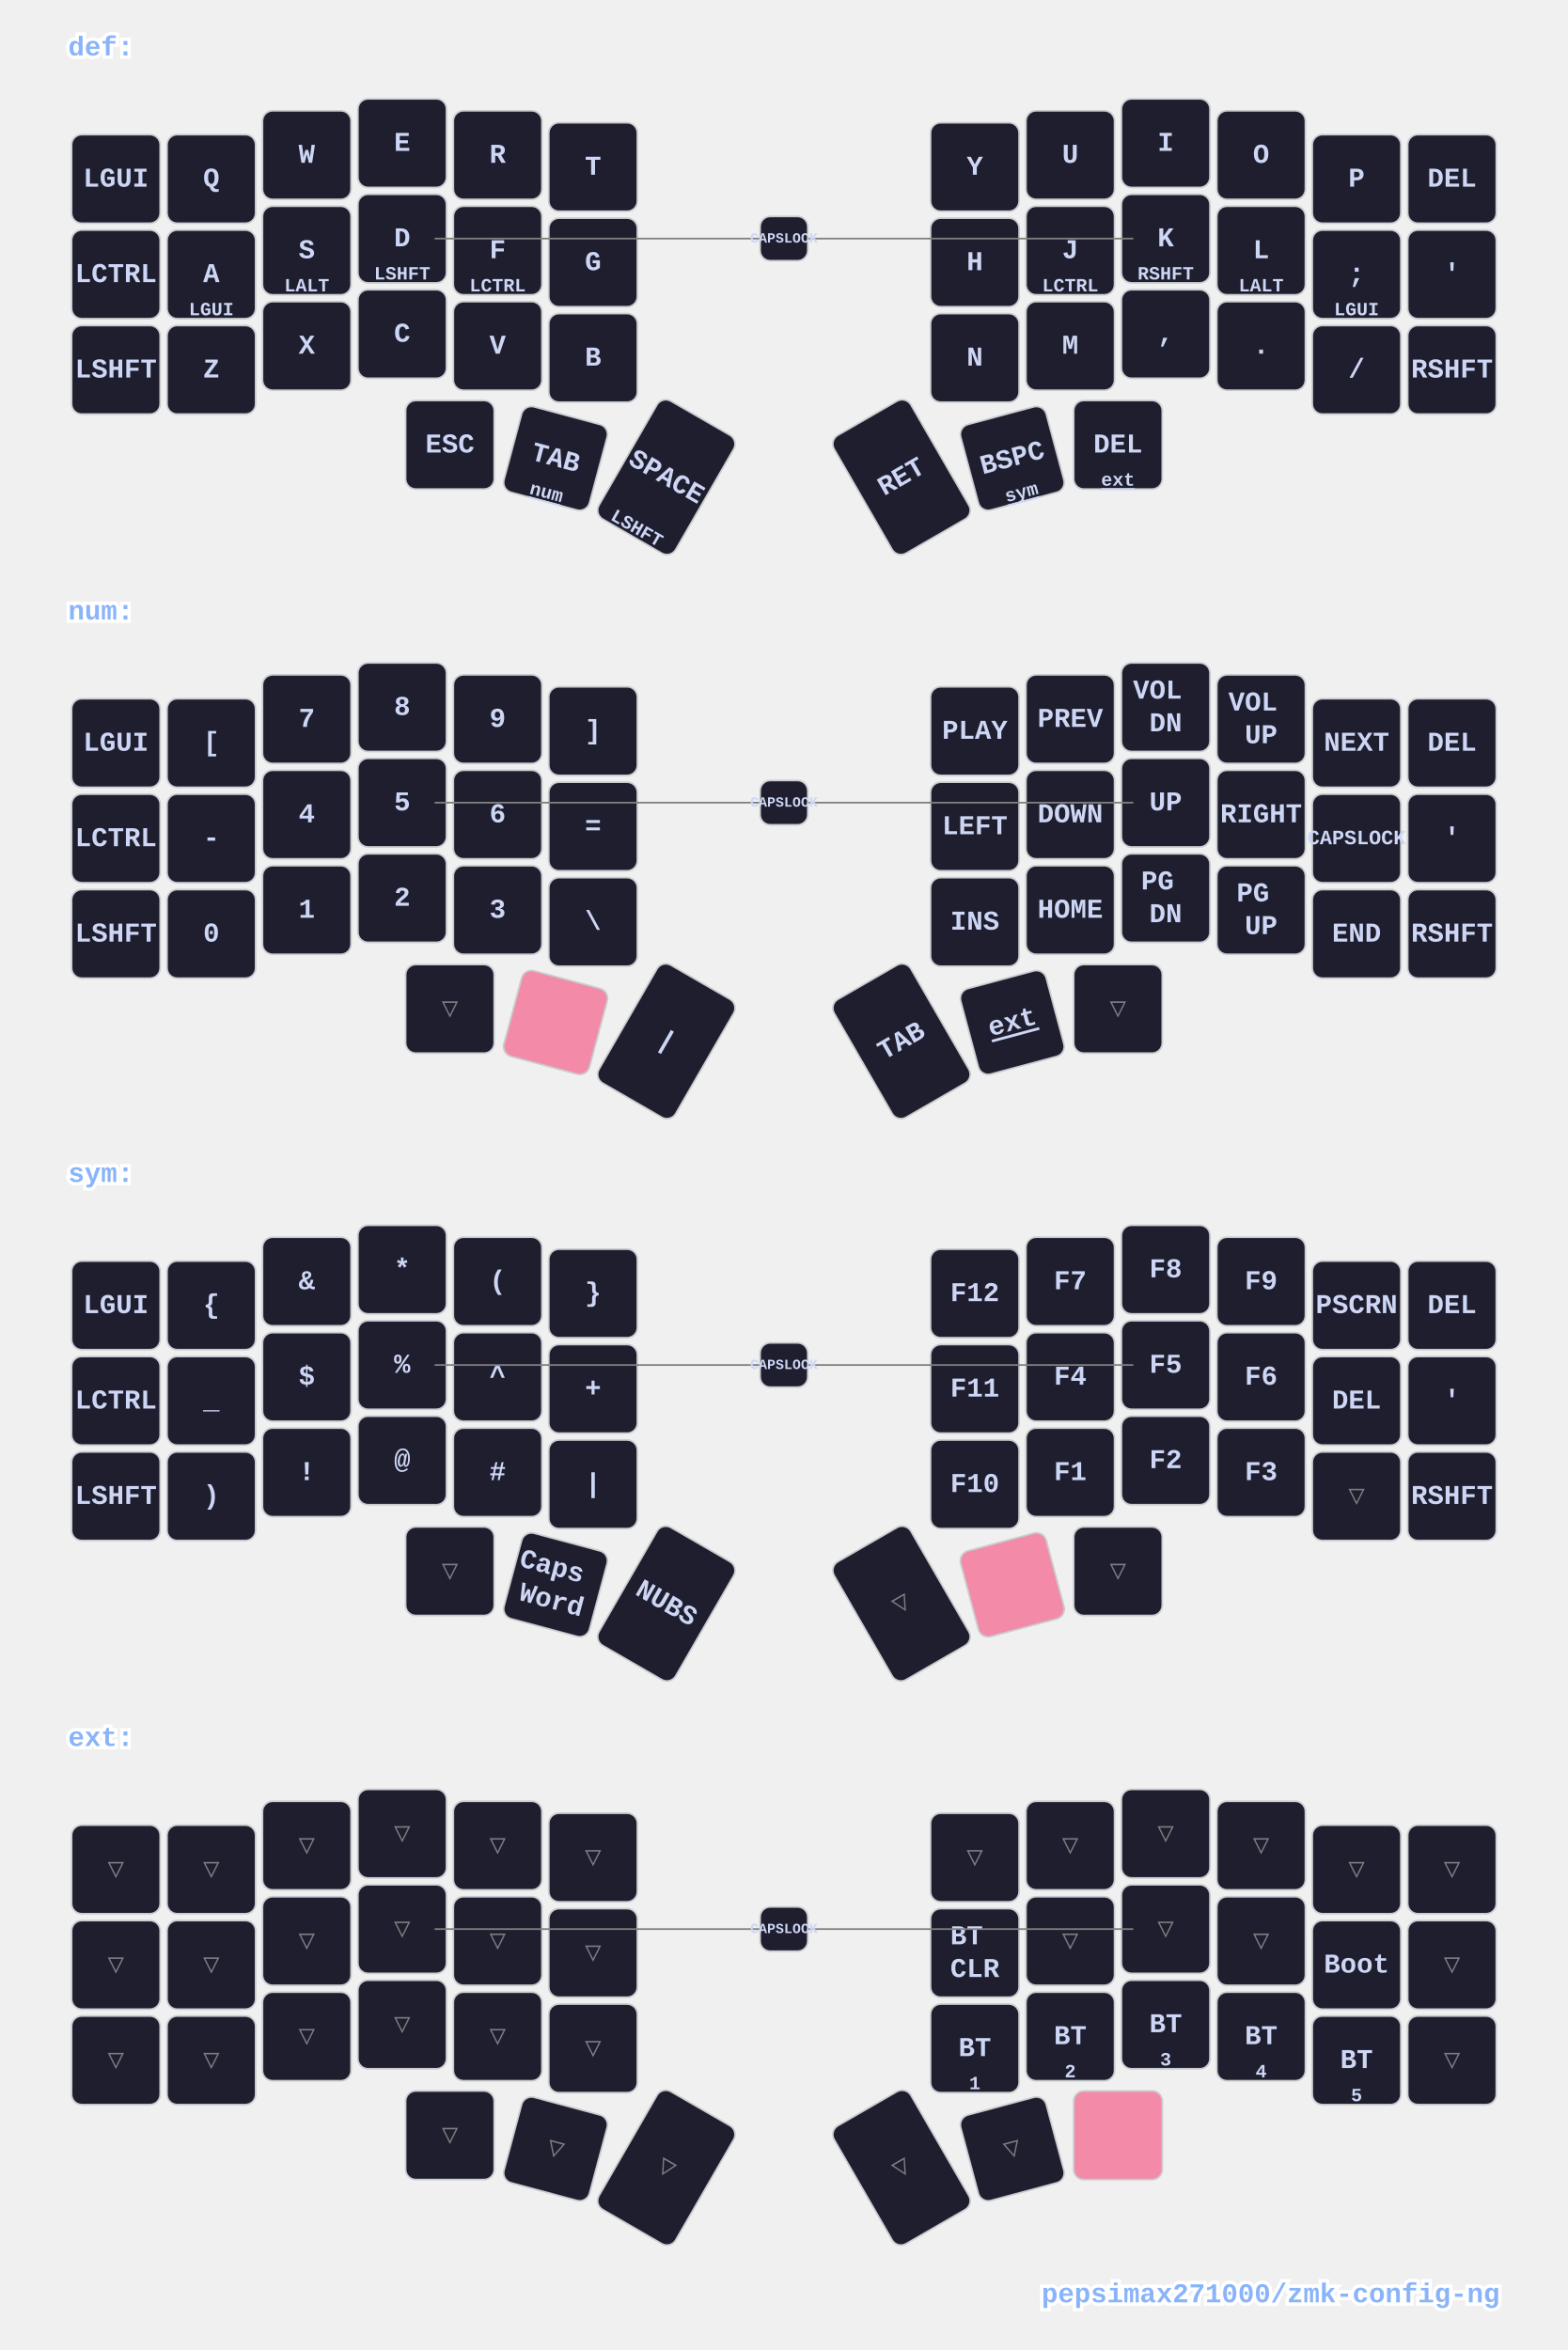
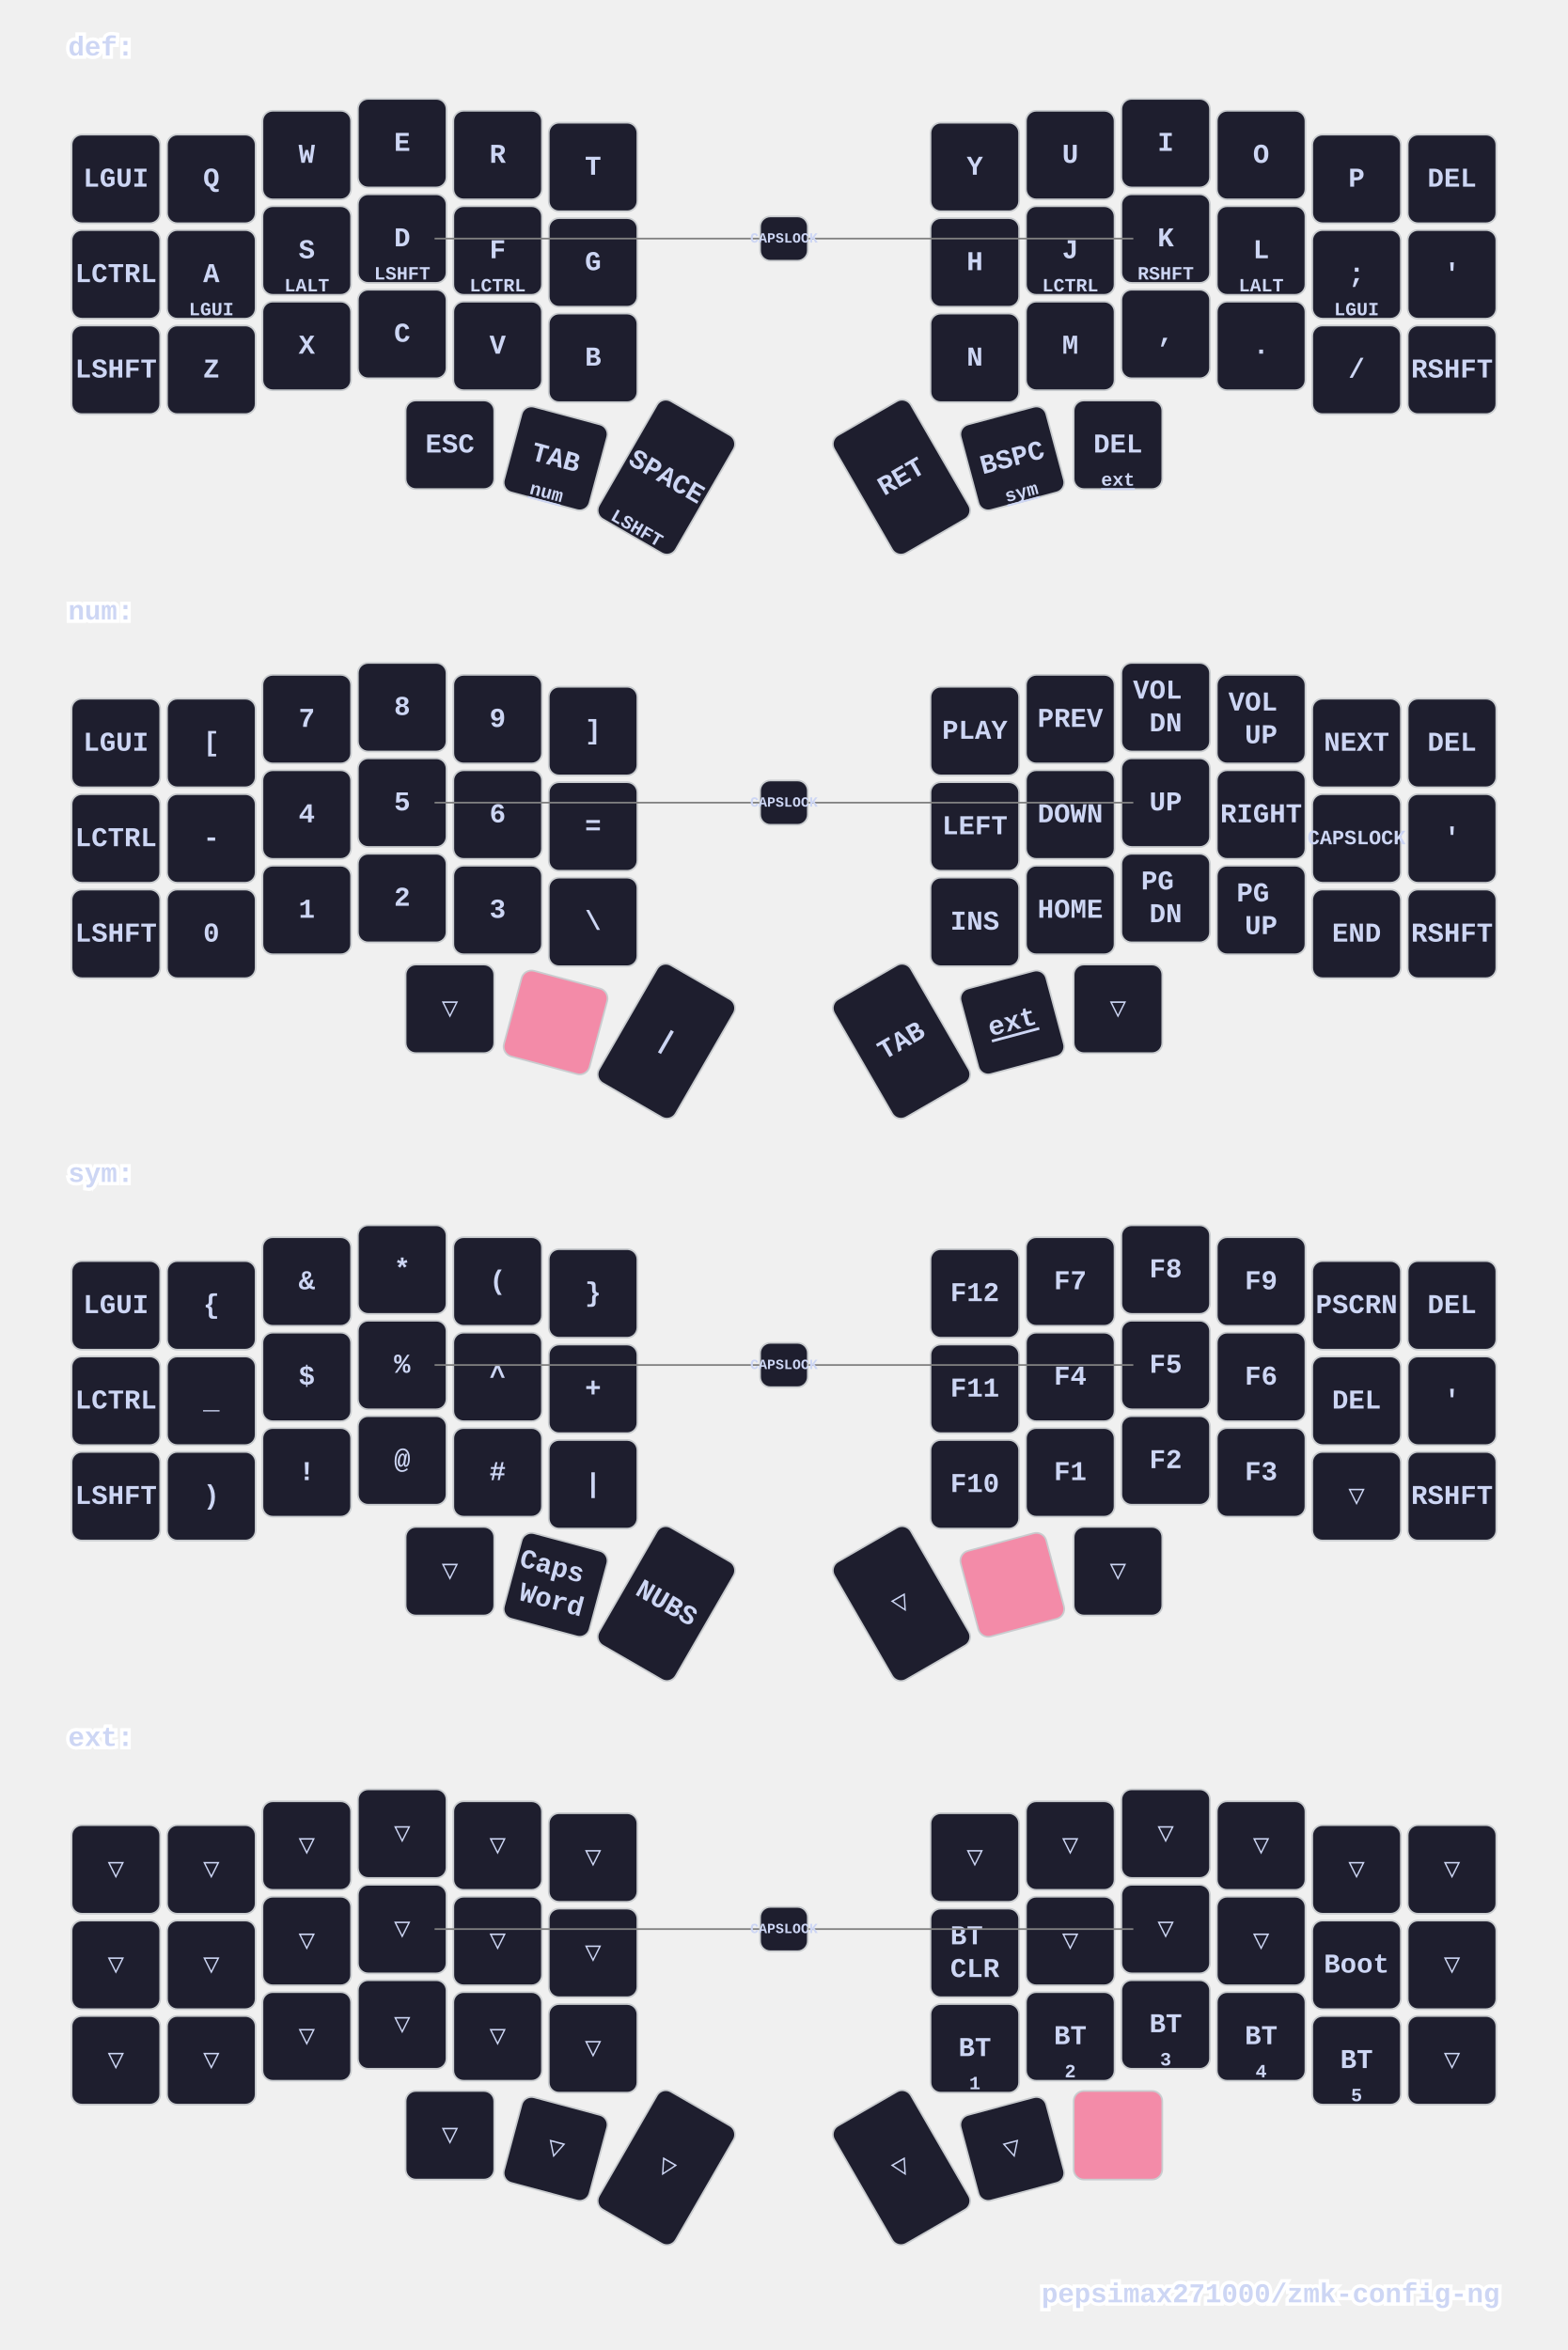
<svg xmlns="http://www.w3.org/2000/svg" width="920" height="1379" viewBox="0 0 920 1379" class="keymap">
  <style>/* inherit to force styles through use tags */
svg path {
    fill: inherit;
}

/* font and background color specifications */
svg.keymap {
    font-family: SFMono-Regular,Consolas,Liberation Mono,Menlo,monospace;
    font-size: 14px;
    font-kerning: normal;
    text-rendering: optimizeLegibility;
    fill: #24292e;
}

/* default key styling */
rect.key {
    fill: #f6f8fa;
}

rect.key, rect.combo {
    stroke: #c9cccf;
    stroke-width: 1;
}

/* default key side styling, only used is draw_key_sides is set */
rect.side {
    filter: brightness(90%);
}

/* color accent for combo boxes */
rect.combo, rect.combo-separate {
    fill: #cdf;
}

/* color accent for held keys */
rect.held, rect.combo.held {
    fill: #fdd;
}

/* color accent for ghost (optional) keys */
rect.ghost, rect.combo.ghost {
    stroke-dasharray: 4, 4;
    stroke-width: 2;
}

text {
    text-anchor: middle;
    dominant-baseline: middle;
}

/* styling for layer labels */
text.label {
    font-weight: bold;
    text-anchor: start;
    stroke: white;
    stroke-width: 4;
    paint-order: stroke;
}

/* styling for optional footer */
text.footer {
    text-anchor: end;
    dominant-baseline: auto;
    stroke: white;
    stroke-width: 4;
    paint-order: stroke;
}

/* styling for combo tap, and key non-tap label text */
text.combo, text.hold, text.shifted, text.left, text.right, text.tl, text.tr, text.bl, text.br {
    font-size: 11px;
}

text.hold, text.bl, text.br {
    text-anchor: middle;
    dominant-baseline: auto;
}

text.shifted, text.tl, text.tr {
    text-anchor: middle;
    dominant-baseline: hanging;
}

text.left, text.tl, text.bl {
    text-anchor: start;
}

text.right, text.tr, text.br {
    text-anchor: end;
}

text.layer-activator {
    text-decoration: underline;
}

/* styling for hold/shifted label text in combo box */
text.combo.hold, text.combo.shifted, text.combo.left, text.combo.right {
    font-size: 8px;
}

/* lighter symbol for transparent keys */
text.trans {
    fill: #7b7e81;
}

/* styling for combo dendrons */
path.combo {
    stroke-width: 1;
    stroke: gray;
    fill: none;
}

/* Start Tabler Icons Cleanup */
/* cannot use height/width with glyphs */
.icon-tabler &gt; path {
    fill: inherit;
    stroke: inherit;
    stroke-width: 2;
}
/* hide tabler's default box */
.icon-tabler &gt; path[stroke="none"][fill="none"] {
    visibility: hidden;
}
/* End Tabler Icons Cleanup */

/* For default sytles, see https://github.com/caksoylar/keymap-drawer/blob/main/keymap_drawer/config.py#L85 */

svg.keymap {
  font-family: Ubuntu Mono, Inconsolata, Consolas, Liberation Mono, Menlo, monospace;
  font-size: 16px;
  font-weight: bold;
  text-rendering: optimizeLegibility;
  fill: #cdd6f4;
}

/* Color accent for held keys
red = #f38ba8
green = #a6e3a1
blue = #89b4fa
yellow = #f9e2af
cyan = #94e2d5
magenta = #cba6f7
white = #cdd6f4
black = #11111b
grey = #1e1825
light grey = #9399b2
#fab387
*/
rect.key, rect.combo {
    fill: #1e1e2e;
}
rect.held, rect.combo.held {
    fill: #f38ba8;
}
- text.label, text.footer {
-     fill: #89b4fa;
+ text.label, text.footer, text.trans {
+     fill: #cdd6f4;
}

/* Technique borrowed and extended from https://github.com/englmaxi/zmk-config/blob/master/keymap-drawer/config.yaml */
.sym_sub_text.tap {
  translate: -5px 2px;
  font-size: 20px;
}
.sym_sub_text.shifted {
  translate: 10px 13px;
  font-size: 10px;
  opacity: 1.0;
}
.combo.sym_sub_text.tap {
  translate: -1px 1px;
}
.combo.sym_sub_text.shifted {
  translate: 7px 5px;
  font-size: 10px;
  opacity: 1.0;
}

/* Toggle */
.toggle.shifted {
  translate: -10px 12px;
}

.toggle.hold {
  translate: 13px -23px;
}

/* Variant for tap-dances */
.tap_dance.tap {
  translate: -7px 0px;
  font-size: 12px;
}
.tap_dance.shifted {
  translate: 7px 17px;
  font-size: 12px;
  opacity: 1.0;
}

/* Variant for symbol next to symbol */
.sym_by_sym.tap {
  translate: -6px 0px;
}
.sym_by_sym.shifted {
  translate: 10px 12px;
  opacity: 1.0;
}

.combo.sym_by_sym.tap {
  translate: -35px 0px;
}
.combo.sym_by_sym.shifted {
  translate: 35px 20px;
  opacity: 1.0;
}

.combo.sym_by_sym.hold {
  visibility: hidden;
}

/* hide hold box for combo sym_by_sym */
.combo.sym_by_sym.hold &gt; path[stroke="none"][fill="none"] {
  visibility: hidden;
}
</style>
  <g transform="translate(40, 0)" class="layer-def">
    <text x="0" y="28" class="label" id="def">def:</text>
    <g transform="translate(0, 56)">
      <g transform="translate(28, 49)" class="key keypos-0">
        <rect rx="6" ry="6" x="-26" y="-26" width="52" height="52" class="key" />
        <text x="0" y="0" class="key tap">LGUI</text>
      </g>
      <g transform="translate(84, 49)" class="key keypos-1">
        <rect rx="6" ry="6" x="-26" y="-26" width="52" height="52" class="key" />
        <text x="0" y="0" class="key tap">Q</text>
      </g>
      <g transform="translate(140, 35)" class="key keypos-2">
        <rect rx="6" ry="6" x="-26" y="-26" width="52" height="52" class="key" />
        <text x="0" y="0" class="key tap">W</text>
      </g>
      <g transform="translate(196, 28)" class="key keypos-3">
        <rect rx="6" ry="6" x="-26" y="-26" width="52" height="52" class="key" />
        <text x="0" y="0" class="key tap">E</text>
      </g>
      <g transform="translate(252, 35)" class="key keypos-4">
        <rect rx="6" ry="6" x="-26" y="-26" width="52" height="52" class="key" />
        <text x="0" y="0" class="key tap">R</text>
      </g>
      <g transform="translate(308, 42)" class="key keypos-5">
        <rect rx="6" ry="6" x="-26" y="-26" width="52" height="52" class="key" />
        <text x="0" y="0" class="key tap">T</text>
      </g>
      <g transform="translate(532, 42)" class="key keypos-6">
        <rect rx="6" ry="6" x="-26" y="-26" width="52" height="52" class="key" />
        <text x="0" y="0" class="key tap">Y</text>
      </g>
      <g transform="translate(588, 35)" class="key keypos-7">
        <rect rx="6" ry="6" x="-26" y="-26" width="52" height="52" class="key" />
        <text x="0" y="0" class="key tap">U</text>
      </g>
      <g transform="translate(644, 28)" class="key keypos-8">
        <rect rx="6" ry="6" x="-26" y="-26" width="52" height="52" class="key" />
        <text x="0" y="0" class="key tap">I</text>
      </g>
      <g transform="translate(700, 35)" class="key keypos-9">
        <rect rx="6" ry="6" x="-26" y="-26" width="52" height="52" class="key" />
        <text x="0" y="0" class="key tap">O</text>
      </g>
      <g transform="translate(756, 49)" class="key keypos-10">
        <rect rx="6" ry="6" x="-26" y="-26" width="52" height="52" class="key" />
        <text x="0" y="0" class="key tap">P</text>
      </g>
      <g transform="translate(812, 49)" class="key keypos-11">
        <rect rx="6" ry="6" x="-26" y="-26" width="52" height="52" class="key" />
        <text x="0" y="0" class="key tap">DEL</text>
      </g>
      <g transform="translate(28, 105)" class="key keypos-12">
        <rect rx="6" ry="6" x="-26" y="-26" width="52" height="52" class="key" />
        <text x="0" y="0" class="key tap">LCTRL</text>
      </g>
      <g transform="translate(84, 105)" class="key keypos-13">
        <rect rx="6" ry="6" x="-26" y="-26" width="52" height="52" class="key" />
        <text x="0" y="0" class="key tap">A</text>
        <text x="0" y="24" class="key hold">LGUI</text>
      </g>
      <g transform="translate(140, 91)" class="key keypos-14">
        <rect rx="6" ry="6" x="-26" y="-26" width="52" height="52" class="key" />
        <text x="0" y="0" class="key tap">S</text>
        <text x="0" y="24" class="key hold">LALT</text>
      </g>
      <g transform="translate(196, 84)" class="key keypos-15">
        <rect rx="6" ry="6" x="-26" y="-26" width="52" height="52" class="key" />
        <text x="0" y="0" class="key tap">D</text>
        <text x="0" y="24" class="key hold">LSHFT</text>
      </g>
      <g transform="translate(252, 91)" class="key keypos-16">
        <rect rx="6" ry="6" x="-26" y="-26" width="52" height="52" class="key" />
        <text x="0" y="0" class="key tap">F</text>
        <text x="0" y="24" class="key hold">LCTRL</text>
      </g>
      <g transform="translate(308, 98)" class="key keypos-17">
        <rect rx="6" ry="6" x="-26" y="-26" width="52" height="52" class="key" />
        <text x="0" y="0" class="key tap">G</text>
      </g>
      <g transform="translate(532, 98)" class="key keypos-18">
        <rect rx="6" ry="6" x="-26" y="-26" width="52" height="52" class="key" />
        <text x="0" y="0" class="key tap">H</text>
      </g>
      <g transform="translate(588, 91)" class="key keypos-19">
        <rect rx="6" ry="6" x="-26" y="-26" width="52" height="52" class="key" />
        <text x="0" y="0" class="key tap">J</text>
        <text x="0" y="24" class="key hold">LCTRL</text>
      </g>
      <g transform="translate(644, 84)" class="key keypos-20">
        <rect rx="6" ry="6" x="-26" y="-26" width="52" height="52" class="key" />
        <text x="0" y="0" class="key tap">K</text>
        <text x="0" y="24" class="key hold">RSHFT</text>
      </g>
      <g transform="translate(700, 91)" class="key keypos-21">
        <rect rx="6" ry="6" x="-26" y="-26" width="52" height="52" class="key" />
        <text x="0" y="0" class="key tap">L</text>
        <text x="0" y="24" class="key hold">LALT</text>
      </g>
      <g transform="translate(756, 105)" class="key keypos-22">
        <rect rx="6" ry="6" x="-26" y="-26" width="52" height="52" class="key" />
        <text x="0" y="0" class="key tap">;</text>
        <text x="0" y="24" class="key hold">LGUI</text>
      </g>
      <g transform="translate(812, 105)" class="key keypos-23">
        <rect rx="6" ry="6" x="-26" y="-26" width="52" height="52" class="key" />
        <text x="0" y="0" class="key tap">'</text>
      </g>
      <g transform="translate(28, 161)" class="key keypos-24">
        <rect rx="6" ry="6" x="-26" y="-26" width="52" height="52" class="key" />
        <text x="0" y="0" class="key tap">LSHFT</text>
      </g>
      <g transform="translate(84, 161)" class="key keypos-25">
        <rect rx="6" ry="6" x="-26" y="-26" width="52" height="52" class="key" />
        <text x="0" y="0" class="key tap">Z</text>
      </g>
      <g transform="translate(140, 147)" class="key keypos-26">
        <rect rx="6" ry="6" x="-26" y="-26" width="52" height="52" class="key" />
        <text x="0" y="0" class="key tap">X</text>
      </g>
      <g transform="translate(196, 140)" class="key keypos-27">
        <rect rx="6" ry="6" x="-26" y="-26" width="52" height="52" class="key" />
        <text x="0" y="0" class="key tap">C</text>
      </g>
      <g transform="translate(252, 147)" class="key keypos-28">
        <rect rx="6" ry="6" x="-26" y="-26" width="52" height="52" class="key" />
        <text x="0" y="0" class="key tap">V</text>
      </g>
      <g transform="translate(308, 154)" class="key keypos-29">
        <rect rx="6" ry="6" x="-26" y="-26" width="52" height="52" class="key" />
        <text x="0" y="0" class="key tap">B</text>
      </g>
      <g transform="translate(532, 154)" class="key keypos-30">
        <rect rx="6" ry="6" x="-26" y="-26" width="52" height="52" class="key" />
        <text x="0" y="0" class="key tap">N</text>
      </g>
      <g transform="translate(588, 147)" class="key keypos-31">
        <rect rx="6" ry="6" x="-26" y="-26" width="52" height="52" class="key" />
        <text x="0" y="0" class="key tap">M</text>
      </g>
      <g transform="translate(644, 140)" class="key keypos-32">
        <rect rx="6" ry="6" x="-26" y="-26" width="52" height="52" class="key" />
        <text x="0" y="0" class="key tap">,</text>
      </g>
      <g transform="translate(700, 147)" class="key keypos-33">
        <rect rx="6" ry="6" x="-26" y="-26" width="52" height="52" class="key" />
        <text x="0" y="0" class="key tap">.</text>
      </g>
      <g transform="translate(756, 161)" class="key keypos-34">
        <rect rx="6" ry="6" x="-26" y="-26" width="52" height="52" class="key" />
        <text x="0" y="0" class="key tap">/</text>
      </g>
      <g transform="translate(812, 161)" class="key keypos-35">
        <rect rx="6" ry="6" x="-26" y="-26" width="52" height="52" class="key" />
        <text x="0" y="0" class="key tap">RSHFT</text>
      </g>
      <g transform="translate(224, 205)" class="key keypos-36">
        <rect rx="6" ry="6" x="-26" y="-26" width="52" height="52" class="key" />
        <text x="0" y="0" class="key tap">ESC</text>
      </g>
      <g transform="translate(286, 213) rotate(15.0)" class="key keypos-37">
        <rect rx="6" ry="6" x="-26" y="-26" width="52" height="52" class="key" />
        <text x="0" y="0" class="key tap">TAB</text>
        <a href="#num">
          <text x="0" y="24" class="key hold layer-activator">num</text>
        </a>
      </g>
      <g transform="translate(351, 224) rotate(30.0)" class="key keypos-38">
        <rect rx="6" ry="6" x="-26" y="-40" width="52" height="80" class="key" />
        <text x="0" y="0" class="key tap">SPACE</text>
        <text x="0" y="38" class="key hold">LSHFT</text>
      </g>
      <g transform="translate(489, 224) rotate(-30.0)" class="key keypos-39">
        <rect rx="6" ry="6" x="-26" y="-40" width="52" height="80" class="key" />
        <text x="0" y="0" class="key tap">RET</text>
      </g>
      <g transform="translate(554, 213) rotate(-15.0)" class="key keypos-40">
        <rect rx="6" ry="6" x="-26" y="-26" width="52" height="52" class="key" />
        <text x="0" y="0" class="key tap">BSPC</text>
        <a href="#sym">
          <text x="0" y="24" class="key hold layer-activator">sym</text>
        </a>
      </g>
      <g transform="translate(616, 205)" class="key keypos-41">
        <rect rx="6" ry="6" x="-26" y="-26" width="52" height="52" class="key" />
        <text x="0" y="0" class="key tap">DEL</text>
        <a href="#ext">
          <text x="0" y="24" class="key hold layer-activator">ext</text>
        </a>
      </g>
      <g class="combo combopos-0">
        <path d="M420,84 l-205,0" class="combo" />
        <path d="M420,84 l205,0" class="combo" />
        <rect rx="6" ry="6" x="406" y="71" width="28" height="26" class="combo" />
        <text x="420" y="84" class="combo tap">
          <tspan style="font-size: 75%">CAPSLOCK</tspan>
        </text>
      </g>
    </g>
  </g>
  <g transform="translate(40, 331)" class="layer-num">
    <text x="0" y="28" class="label" id="num">num:</text>
    <g transform="translate(0, 56)">
      <g transform="translate(28, 49)" class="key keypos-0">
        <rect rx="6" ry="6" x="-26" y="-26" width="52" height="52" class="key" />
        <text x="0" y="0" class="key tap">LGUI</text>
      </g>
      <g transform="translate(84, 49)" class="key keypos-1">
        <rect rx="6" ry="6" x="-26" y="-26" width="52" height="52" class="key" />
        <text x="0" y="0" class="key tap">[</text>
      </g>
      <g transform="translate(140, 35)" class="key keypos-2">
        <rect rx="6" ry="6" x="-26" y="-26" width="52" height="52" class="key" />
        <text x="0" y="0" class="key tap">7</text>
      </g>
      <g transform="translate(196, 28)" class="key keypos-3">
        <rect rx="6" ry="6" x="-26" y="-26" width="52" height="52" class="key" />
        <text x="0" y="0" class="key tap">8</text>
      </g>
      <g transform="translate(252, 35)" class="key keypos-4">
        <rect rx="6" ry="6" x="-26" y="-26" width="52" height="52" class="key" />
        <text x="0" y="0" class="key tap">9</text>
      </g>
      <g transform="translate(308, 42)" class="key keypos-5">
        <rect rx="6" ry="6" x="-26" y="-26" width="52" height="52" class="key" />
        <text x="0" y="0" class="key tap">]</text>
      </g>
      <g transform="translate(532, 42)" class="key keypos-6">
        <rect rx="6" ry="6" x="-26" y="-26" width="52" height="52" class="key" />
        <text x="0" y="0" class="key tap">PLAY</text>
      </g>
      <g transform="translate(588, 35)" class="key keypos-7">
        <rect rx="6" ry="6" x="-26" y="-26" width="52" height="52" class="key" />
        <text x="0" y="0" class="key tap">PREV</text>
      </g>
      <g transform="translate(644, 28)" class="key keypos-8">
        <rect rx="6" ry="6" x="-26" y="-26" width="52" height="52" class="key" />
        <text x="0" y="0" class="key tap">
          <tspan x="0" dy="-0.6em">VOL</tspan>
          <tspan x="0" dy="1.2em">DN</tspan>
        </text>
      </g>
      <g transform="translate(700, 35)" class="key keypos-9">
        <rect rx="6" ry="6" x="-26" y="-26" width="52" height="52" class="key" />
        <text x="0" y="0" class="key tap">
          <tspan x="0" dy="-0.6em">VOL</tspan>
          <tspan x="0" dy="1.2em">UP</tspan>
        </text>
      </g>
      <g transform="translate(756, 49)" class="key keypos-10">
        <rect rx="6" ry="6" x="-26" y="-26" width="52" height="52" class="key" />
        <text x="0" y="0" class="key tap">NEXT</text>
      </g>
      <g transform="translate(812, 49)" class="key keypos-11">
        <rect rx="6" ry="6" x="-26" y="-26" width="52" height="52" class="key" />
        <text x="0" y="0" class="key tap">DEL</text>
      </g>
      <g transform="translate(28, 105)" class="key keypos-12">
        <rect rx="6" ry="6" x="-26" y="-26" width="52" height="52" class="key" />
        <text x="0" y="0" class="key tap">LCTRL</text>
      </g>
      <g transform="translate(84, 105)" class="key keypos-13">
        <rect rx="6" ry="6" x="-26" y="-26" width="52" height="52" class="key" />
        <text x="0" y="0" class="key tap">-</text>
      </g>
      <g transform="translate(140, 91)" class="key keypos-14">
        <rect rx="6" ry="6" x="-26" y="-26" width="52" height="52" class="key" />
        <text x="0" y="0" class="key tap">4</text>
      </g>
      <g transform="translate(196, 84)" class="key keypos-15">
        <rect rx="6" ry="6" x="-26" y="-26" width="52" height="52" class="key" />
        <text x="0" y="0" class="key tap">5</text>
      </g>
      <g transform="translate(252, 91)" class="key keypos-16">
        <rect rx="6" ry="6" x="-26" y="-26" width="52" height="52" class="key" />
        <text x="0" y="0" class="key tap">6</text>
      </g>
      <g transform="translate(308, 98)" class="key keypos-17">
        <rect rx="6" ry="6" x="-26" y="-26" width="52" height="52" class="key" />
        <text x="0" y="0" class="key tap">=</text>
      </g>
      <g transform="translate(532, 98)" class="key keypos-18">
        <rect rx="6" ry="6" x="-26" y="-26" width="52" height="52" class="key" />
        <text x="0" y="0" class="key tap">LEFT</text>
      </g>
      <g transform="translate(588, 91)" class="key keypos-19">
        <rect rx="6" ry="6" x="-26" y="-26" width="52" height="52" class="key" />
        <text x="0" y="0" class="key tap">DOWN</text>
      </g>
      <g transform="translate(644, 84)" class="key keypos-20">
        <rect rx="6" ry="6" x="-26" y="-26" width="52" height="52" class="key" />
        <text x="0" y="0" class="key tap">UP</text>
      </g>
      <g transform="translate(700, 91)" class="key keypos-21">
        <rect rx="6" ry="6" x="-26" y="-26" width="52" height="52" class="key" />
        <text x="0" y="0" class="key tap">RIGHT</text>
      </g>
      <g transform="translate(756, 105)" class="key keypos-22">
        <rect rx="6" ry="6" x="-26" y="-26" width="52" height="52" class="key" />
        <text x="0" y="0" class="key tap">
          <tspan style="font-size: 75%">CAPSLOCK</tspan>
        </text>
      </g>
      <g transform="translate(812, 105)" class="key keypos-23">
        <rect rx="6" ry="6" x="-26" y="-26" width="52" height="52" class="key" />
        <text x="0" y="0" class="key tap">'</text>
      </g>
      <g transform="translate(28, 161)" class="key keypos-24">
        <rect rx="6" ry="6" x="-26" y="-26" width="52" height="52" class="key" />
        <text x="0" y="0" class="key tap">LSHFT</text>
      </g>
      <g transform="translate(84, 161)" class="key keypos-25">
        <rect rx="6" ry="6" x="-26" y="-26" width="52" height="52" class="key" />
        <text x="0" y="0" class="key tap">0</text>
      </g>
      <g transform="translate(140, 147)" class="key keypos-26">
        <rect rx="6" ry="6" x="-26" y="-26" width="52" height="52" class="key" />
        <text x="0" y="0" class="key tap">1</text>
      </g>
      <g transform="translate(196, 140)" class="key keypos-27">
        <rect rx="6" ry="6" x="-26" y="-26" width="52" height="52" class="key" />
        <text x="0" y="0" class="key tap">2</text>
      </g>
      <g transform="translate(252, 147)" class="key keypos-28">
        <rect rx="6" ry="6" x="-26" y="-26" width="52" height="52" class="key" />
        <text x="0" y="0" class="key tap">3</text>
      </g>
      <g transform="translate(308, 154)" class="key keypos-29">
        <rect rx="6" ry="6" x="-26" y="-26" width="52" height="52" class="key" />
        <text x="0" y="0" class="key tap">\</text>
      </g>
      <g transform="translate(532, 154)" class="key keypos-30">
        <rect rx="6" ry="6" x="-26" y="-26" width="52" height="52" class="key" />
        <text x="0" y="0" class="key tap">INS</text>
      </g>
      <g transform="translate(588, 147)" class="key keypos-31">
        <rect rx="6" ry="6" x="-26" y="-26" width="52" height="52" class="key" />
        <text x="0" y="0" class="key tap">HOME</text>
      </g>
      <g transform="translate(644, 140)" class="key keypos-32">
        <rect rx="6" ry="6" x="-26" y="-26" width="52" height="52" class="key" />
        <text x="0" y="0" class="key tap">
          <tspan x="0" dy="-0.6em">PG</tspan>
          <tspan x="0" dy="1.2em">DN</tspan>
        </text>
      </g>
      <g transform="translate(700, 147)" class="key keypos-33">
        <rect rx="6" ry="6" x="-26" y="-26" width="52" height="52" class="key" />
        <text x="0" y="0" class="key tap">
          <tspan x="0" dy="-0.6em">PG</tspan>
          <tspan x="0" dy="1.2em">UP</tspan>
        </text>
      </g>
      <g transform="translate(756, 161)" class="key keypos-34">
        <rect rx="6" ry="6" x="-26" y="-26" width="52" height="52" class="key" />
        <text x="0" y="0" class="key tap">END</text>
      </g>
      <g transform="translate(812, 161)" class="key keypos-35">
        <rect rx="6" ry="6" x="-26" y="-26" width="52" height="52" class="key" />
        <text x="0" y="0" class="key tap">RSHFT</text>
      </g>
      <g transform="translate(224, 205)" class="key trans keypos-36">
        <rect rx="6" ry="6" x="-26" y="-26" width="52" height="52" class="key trans" />
        <text x="0" y="0" class="key trans tap">▽</text>
      </g>
      <g transform="translate(286, 213) rotate(15.0)" class="key held keypos-37">
        <rect rx="6" ry="6" x="-26" y="-26" width="52" height="52" class="key held" />
      </g>
      <g transform="translate(351, 224) rotate(30.0)" class="key keypos-38">
        <rect rx="6" ry="6" x="-26" y="-40" width="52" height="80" class="key" />
        <text x="0" y="0" class="key tap">|</text>
      </g>
      <g transform="translate(489, 224) rotate(-30.0)" class="key keypos-39">
        <rect rx="6" ry="6" x="-26" y="-40" width="52" height="80" class="key" />
        <text x="0" y="0" class="key tap">TAB</text>
      </g>
      <g transform="translate(554, 213) rotate(-15.0)" class="key keypos-40">
        <rect rx="6" ry="6" x="-26" y="-26" width="52" height="52" class="key" />
        <a href="#ext">
          <text x="0" y="0" class="key tap layer-activator">ext</text>
        </a>
      </g>
      <g transform="translate(616, 205)" class="key trans keypos-41">
        <rect rx="6" ry="6" x="-26" y="-26" width="52" height="52" class="key trans" />
        <text x="0" y="0" class="key trans tap">▽</text>
      </g>
      <g class="combo combopos-0">
        <path d="M420,84 l-205,0" class="combo" />
        <path d="M420,84 l205,0" class="combo" />
        <rect rx="6" ry="6" x="406" y="71" width="28" height="26" class="combo" />
        <text x="420" y="84" class="combo tap">
          <tspan style="font-size: 75%">CAPSLOCK</tspan>
        </text>
      </g>
    </g>
  </g>
  <g transform="translate(40, 661)" class="layer-sym">
    <text x="0" y="28" class="label" id="sym">sym:</text>
    <g transform="translate(0, 56)">
      <g transform="translate(28, 49)" class="key keypos-0">
        <rect rx="6" ry="6" x="-26" y="-26" width="52" height="52" class="key" />
        <text x="0" y="0" class="key tap">LGUI</text>
      </g>
      <g transform="translate(84, 49)" class="key keypos-1">
        <rect rx="6" ry="6" x="-26" y="-26" width="52" height="52" class="key" />
        <text x="0" y="0" class="key tap">{</text>
      </g>
      <g transform="translate(140, 35)" class="key keypos-2">
        <rect rx="6" ry="6" x="-26" y="-26" width="52" height="52" class="key" />
        <text x="0" y="0" class="key tap">&amp;</text>
      </g>
      <g transform="translate(196, 28)" class="key keypos-3">
        <rect rx="6" ry="6" x="-26" y="-26" width="52" height="52" class="key" />
        <text x="0" y="0" class="key tap">*</text>
      </g>
      <g transform="translate(252, 35)" class="key keypos-4">
        <rect rx="6" ry="6" x="-26" y="-26" width="52" height="52" class="key" />
        <text x="0" y="0" class="key tap">(</text>
      </g>
      <g transform="translate(308, 42)" class="key keypos-5">
        <rect rx="6" ry="6" x="-26" y="-26" width="52" height="52" class="key" />
        <text x="0" y="0" class="key tap">}</text>
      </g>
      <g transform="translate(532, 42)" class="key keypos-6">
        <rect rx="6" ry="6" x="-26" y="-26" width="52" height="52" class="key" />
        <text x="0" y="0" class="key tap">F12</text>
      </g>
      <g transform="translate(588, 35)" class="key keypos-7">
        <rect rx="6" ry="6" x="-26" y="-26" width="52" height="52" class="key" />
        <text x="0" y="0" class="key tap">F7</text>
      </g>
      <g transform="translate(644, 28)" class="key keypos-8">
        <rect rx="6" ry="6" x="-26" y="-26" width="52" height="52" class="key" />
        <text x="0" y="0" class="key tap">F8</text>
      </g>
      <g transform="translate(700, 35)" class="key keypos-9">
        <rect rx="6" ry="6" x="-26" y="-26" width="52" height="52" class="key" />
        <text x="0" y="0" class="key tap">F9</text>
      </g>
      <g transform="translate(756, 49)" class="key keypos-10">
        <rect rx="6" ry="6" x="-26" y="-26" width="52" height="52" class="key" />
        <text x="0" y="0" class="key tap">PSCRN</text>
      </g>
      <g transform="translate(812, 49)" class="key keypos-11">
        <rect rx="6" ry="6" x="-26" y="-26" width="52" height="52" class="key" />
        <text x="0" y="0" class="key tap">DEL</text>
      </g>
      <g transform="translate(28, 105)" class="key keypos-12">
        <rect rx="6" ry="6" x="-26" y="-26" width="52" height="52" class="key" />
        <text x="0" y="0" class="key tap">LCTRL</text>
      </g>
      <g transform="translate(84, 105)" class="key keypos-13">
        <rect rx="6" ry="6" x="-26" y="-26" width="52" height="52" class="key" />
        <text x="0" y="0" class="key tap">_</text>
      </g>
      <g transform="translate(140, 91)" class="key keypos-14">
        <rect rx="6" ry="6" x="-26" y="-26" width="52" height="52" class="key" />
        <text x="0" y="0" class="key tap">$</text>
      </g>
      <g transform="translate(196, 84)" class="key keypos-15">
        <rect rx="6" ry="6" x="-26" y="-26" width="52" height="52" class="key" />
        <text x="0" y="0" class="key tap">%</text>
      </g>
      <g transform="translate(252, 91)" class="key keypos-16">
        <rect rx="6" ry="6" x="-26" y="-26" width="52" height="52" class="key" />
        <text x="0" y="0" class="key tap">^</text>
      </g>
      <g transform="translate(308, 98)" class="key keypos-17">
        <rect rx="6" ry="6" x="-26" y="-26" width="52" height="52" class="key" />
        <text x="0" y="0" class="key tap">+</text>
      </g>
      <g transform="translate(532, 98)" class="key keypos-18">
        <rect rx="6" ry="6" x="-26" y="-26" width="52" height="52" class="key" />
        <text x="0" y="0" class="key tap">F11</text>
      </g>
      <g transform="translate(588, 91)" class="key keypos-19">
        <rect rx="6" ry="6" x="-26" y="-26" width="52" height="52" class="key" />
        <text x="0" y="0" class="key tap">F4</text>
      </g>
      <g transform="translate(644, 84)" class="key keypos-20">
        <rect rx="6" ry="6" x="-26" y="-26" width="52" height="52" class="key" />
        <text x="0" y="0" class="key tap">F5</text>
      </g>
      <g transform="translate(700, 91)" class="key keypos-21">
        <rect rx="6" ry="6" x="-26" y="-26" width="52" height="52" class="key" />
        <text x="0" y="0" class="key tap">F6</text>
      </g>
      <g transform="translate(756, 105)" class="key keypos-22">
        <rect rx="6" ry="6" x="-26" y="-26" width="52" height="52" class="key" />
        <text x="0" y="0" class="key tap">DEL</text>
      </g>
      <g transform="translate(812, 105)" class="key keypos-23">
        <rect rx="6" ry="6" x="-26" y="-26" width="52" height="52" class="key" />
        <text x="0" y="0" class="key tap">'</text>
      </g>
      <g transform="translate(28, 161)" class="key keypos-24">
        <rect rx="6" ry="6" x="-26" y="-26" width="52" height="52" class="key" />
        <text x="0" y="0" class="key tap">LSHFT</text>
      </g>
      <g transform="translate(84, 161)" class="key keypos-25">
        <rect rx="6" ry="6" x="-26" y="-26" width="52" height="52" class="key" />
        <text x="0" y="0" class="key tap">)</text>
      </g>
      <g transform="translate(140, 147)" class="key keypos-26">
        <rect rx="6" ry="6" x="-26" y="-26" width="52" height="52" class="key" />
        <text x="0" y="0" class="key tap">!</text>
      </g>
      <g transform="translate(196, 140)" class="key keypos-27">
        <rect rx="6" ry="6" x="-26" y="-26" width="52" height="52" class="key" />
        <text x="0" y="0" class="key tap">@</text>
      </g>
      <g transform="translate(252, 147)" class="key keypos-28">
        <rect rx="6" ry="6" x="-26" y="-26" width="52" height="52" class="key" />
        <text x="0" y="0" class="key tap">#</text>
      </g>
      <g transform="translate(308, 154)" class="key keypos-29">
        <rect rx="6" ry="6" x="-26" y="-26" width="52" height="52" class="key" />
        <text x="0" y="0" class="key tap">|</text>
      </g>
      <g transform="translate(532, 154)" class="key keypos-30">
        <rect rx="6" ry="6" x="-26" y="-26" width="52" height="52" class="key" />
        <text x="0" y="0" class="key tap">F10</text>
      </g>
      <g transform="translate(588, 147)" class="key keypos-31">
        <rect rx="6" ry="6" x="-26" y="-26" width="52" height="52" class="key" />
        <text x="0" y="0" class="key tap">F1</text>
      </g>
      <g transform="translate(644, 140)" class="key keypos-32">
        <rect rx="6" ry="6" x="-26" y="-26" width="52" height="52" class="key" />
        <text x="0" y="0" class="key tap">F2</text>
      </g>
      <g transform="translate(700, 147)" class="key keypos-33">
        <rect rx="6" ry="6" x="-26" y="-26" width="52" height="52" class="key" />
        <text x="0" y="0" class="key tap">F3</text>
      </g>
      <g transform="translate(756, 161)" class="key trans keypos-34">
        <rect rx="6" ry="6" x="-26" y="-26" width="52" height="52" class="key trans" />
        <text x="0" y="0" class="key trans tap">▽</text>
      </g>
      <g transform="translate(812, 161)" class="key keypos-35">
        <rect rx="6" ry="6" x="-26" y="-26" width="52" height="52" class="key" />
        <text x="0" y="0" class="key tap">RSHFT</text>
      </g>
      <g transform="translate(224, 205)" class="key trans keypos-36">
        <rect rx="6" ry="6" x="-26" y="-26" width="52" height="52" class="key trans" />
        <text x="0" y="0" class="key trans tap">▽</text>
      </g>
      <g transform="translate(286, 213) rotate(15.0)" class="key keypos-37">
        <rect rx="6" ry="6" x="-26" y="-26" width="52" height="52" class="key" />
        <text x="0" y="0" class="key tap">
          <tspan x="0" dy="-0.6em">Caps</tspan>
          <tspan x="0" dy="1.2em">Word</tspan>
        </text>
      </g>
      <g transform="translate(351, 224) rotate(30.0)" class="key keypos-38">
        <rect rx="6" ry="6" x="-26" y="-40" width="52" height="80" class="key" />
        <text x="0" y="0" class="key tap">NUBS</text>
      </g>
      <g transform="translate(489, 224) rotate(-30.0)" class="key trans keypos-39">
        <rect rx="6" ry="6" x="-26" y="-40" width="52" height="80" class="key trans" />
        <text x="0" y="0" class="key trans tap">▽</text>
      </g>
      <g transform="translate(554, 213) rotate(-15.0)" class="key held keypos-40">
        <rect rx="6" ry="6" x="-26" y="-26" width="52" height="52" class="key held" />
      </g>
      <g transform="translate(616, 205)" class="key trans keypos-41">
        <rect rx="6" ry="6" x="-26" y="-26" width="52" height="52" class="key trans" />
        <text x="0" y="0" class="key trans tap">▽</text>
      </g>
      <g class="combo combopos-0">
        <path d="M420,84 l-205,0" class="combo" />
        <path d="M420,84 l205,0" class="combo" />
        <rect rx="6" ry="6" x="406" y="71" width="28" height="26" class="combo" />
        <text x="420" y="84" class="combo tap">
          <tspan style="font-size: 75%">CAPSLOCK</tspan>
        </text>
      </g>
    </g>
  </g>
  <g transform="translate(40, 992)" class="layer-ext">
    <text x="0" y="28" class="label" id="ext">ext:</text>
    <g transform="translate(0, 56)">
      <g transform="translate(28, 49)" class="key trans keypos-0">
        <rect rx="6" ry="6" x="-26" y="-26" width="52" height="52" class="key trans" />
        <text x="0" y="0" class="key trans tap">▽</text>
      </g>
      <g transform="translate(84, 49)" class="key trans keypos-1">
        <rect rx="6" ry="6" x="-26" y="-26" width="52" height="52" class="key trans" />
        <text x="0" y="0" class="key trans tap">▽</text>
      </g>
      <g transform="translate(140, 35)" class="key trans keypos-2">
        <rect rx="6" ry="6" x="-26" y="-26" width="52" height="52" class="key trans" />
        <text x="0" y="0" class="key trans tap">▽</text>
      </g>
      <g transform="translate(196, 28)" class="key trans keypos-3">
        <rect rx="6" ry="6" x="-26" y="-26" width="52" height="52" class="key trans" />
        <text x="0" y="0" class="key trans tap">▽</text>
      </g>
      <g transform="translate(252, 35)" class="key trans keypos-4">
        <rect rx="6" ry="6" x="-26" y="-26" width="52" height="52" class="key trans" />
        <text x="0" y="0" class="key trans tap">▽</text>
      </g>
      <g transform="translate(308, 42)" class="key trans keypos-5">
        <rect rx="6" ry="6" x="-26" y="-26" width="52" height="52" class="key trans" />
        <text x="0" y="0" class="key trans tap">▽</text>
      </g>
      <g transform="translate(532, 42)" class="key trans keypos-6">
        <rect rx="6" ry="6" x="-26" y="-26" width="52" height="52" class="key trans" />
        <text x="0" y="0" class="key trans tap">▽</text>
      </g>
      <g transform="translate(588, 35)" class="key trans keypos-7">
        <rect rx="6" ry="6" x="-26" y="-26" width="52" height="52" class="key trans" />
        <text x="0" y="0" class="key trans tap">▽</text>
      </g>
      <g transform="translate(644, 28)" class="key trans keypos-8">
        <rect rx="6" ry="6" x="-26" y="-26" width="52" height="52" class="key trans" />
        <text x="0" y="0" class="key trans tap">▽</text>
      </g>
      <g transform="translate(700, 35)" class="key trans keypos-9">
        <rect rx="6" ry="6" x="-26" y="-26" width="52" height="52" class="key trans" />
        <text x="0" y="0" class="key trans tap">▽</text>
      </g>
      <g transform="translate(756, 49)" class="key trans keypos-10">
        <rect rx="6" ry="6" x="-26" y="-26" width="52" height="52" class="key trans" />
        <text x="0" y="0" class="key trans tap">▽</text>
      </g>
      <g transform="translate(812, 49)" class="key trans keypos-11">
        <rect rx="6" ry="6" x="-26" y="-26" width="52" height="52" class="key trans" />
        <text x="0" y="0" class="key trans tap">▽</text>
      </g>
      <g transform="translate(28, 105)" class="key trans keypos-12">
        <rect rx="6" ry="6" x="-26" y="-26" width="52" height="52" class="key trans" />
        <text x="0" y="0" class="key trans tap">▽</text>
      </g>
      <g transform="translate(84, 105)" class="key trans keypos-13">
        <rect rx="6" ry="6" x="-26" y="-26" width="52" height="52" class="key trans" />
        <text x="0" y="0" class="key trans tap">▽</text>
      </g>
      <g transform="translate(140, 91)" class="key trans keypos-14">
        <rect rx="6" ry="6" x="-26" y="-26" width="52" height="52" class="key trans" />
        <text x="0" y="0" class="key trans tap">▽</text>
      </g>
      <g transform="translate(196, 84)" class="key trans keypos-15">
        <rect rx="6" ry="6" x="-26" y="-26" width="52" height="52" class="key trans" />
        <text x="0" y="0" class="key trans tap">▽</text>
      </g>
      <g transform="translate(252, 91)" class="key trans keypos-16">
        <rect rx="6" ry="6" x="-26" y="-26" width="52" height="52" class="key trans" />
        <text x="0" y="0" class="key trans tap">▽</text>
      </g>
      <g transform="translate(308, 98)" class="key trans keypos-17">
        <rect rx="6" ry="6" x="-26" y="-26" width="52" height="52" class="key trans" />
        <text x="0" y="0" class="key trans tap">▽</text>
      </g>
      <g transform="translate(532, 98)" class="key keypos-18">
        <rect rx="6" ry="6" x="-26" y="-26" width="52" height="52" class="key" />
        <text x="0" y="0" class="key tap">
          <tspan x="0" dy="-0.6em">BT</tspan>
          <tspan x="0" dy="1.2em">CLR</tspan>
        </text>
      </g>
      <g transform="translate(588, 91)" class="key trans keypos-19">
        <rect rx="6" ry="6" x="-26" y="-26" width="52" height="52" class="key trans" />
        <text x="0" y="0" class="key trans tap">▽</text>
      </g>
      <g transform="translate(644, 84)" class="key trans keypos-20">
        <rect rx="6" ry="6" x="-26" y="-26" width="52" height="52" class="key trans" />
        <text x="0" y="0" class="key trans tap">▽</text>
      </g>
      <g transform="translate(700, 91)" class="key trans keypos-21">
        <rect rx="6" ry="6" x="-26" y="-26" width="52" height="52" class="key trans" />
        <text x="0" y="0" class="key trans tap">▽</text>
      </g>
      <g transform="translate(756, 105)" class="key keypos-22">
        <rect rx="6" ry="6" x="-26" y="-26" width="52" height="52" class="key" />
        <text x="0" y="0" class="key tap">Boot</text>
      </g>
      <g transform="translate(812, 105)" class="key trans keypos-23">
        <rect rx="6" ry="6" x="-26" y="-26" width="52" height="52" class="key trans" />
        <text x="0" y="0" class="key trans tap">▽</text>
      </g>
      <g transform="translate(28, 161)" class="key trans keypos-24">
        <rect rx="6" ry="6" x="-26" y="-26" width="52" height="52" class="key trans" />
        <text x="0" y="0" class="key trans tap">▽</text>
      </g>
      <g transform="translate(84, 161)" class="key trans keypos-25">
        <rect rx="6" ry="6" x="-26" y="-26" width="52" height="52" class="key trans" />
        <text x="0" y="0" class="key trans tap">▽</text>
      </g>
      <g transform="translate(140, 147)" class="key trans keypos-26">
        <rect rx="6" ry="6" x="-26" y="-26" width="52" height="52" class="key trans" />
        <text x="0" y="0" class="key trans tap">▽</text>
      </g>
      <g transform="translate(196, 140)" class="key trans keypos-27">
        <rect rx="6" ry="6" x="-26" y="-26" width="52" height="52" class="key trans" />
        <text x="0" y="0" class="key trans tap">▽</text>
      </g>
      <g transform="translate(252, 147)" class="key trans keypos-28">
        <rect rx="6" ry="6" x="-26" y="-26" width="52" height="52" class="key trans" />
        <text x="0" y="0" class="key trans tap">▽</text>
      </g>
      <g transform="translate(308, 154)" class="key trans keypos-29">
        <rect rx="6" ry="6" x="-26" y="-26" width="52" height="52" class="key trans" />
        <text x="0" y="0" class="key trans tap">▽</text>
      </g>
      <g transform="translate(532, 154)" class="key keypos-30">
        <rect rx="6" ry="6" x="-26" y="-26" width="52" height="52" class="key" />
        <text x="0" y="0" class="key tap">BT</text>
        <text x="0" y="24" class="key hold">1</text>
      </g>
      <g transform="translate(588, 147)" class="key keypos-31">
        <rect rx="6" ry="6" x="-26" y="-26" width="52" height="52" class="key" />
        <text x="0" y="0" class="key tap">BT</text>
        <text x="0" y="24" class="key hold">2</text>
      </g>
      <g transform="translate(644, 140)" class="key keypos-32">
        <rect rx="6" ry="6" x="-26" y="-26" width="52" height="52" class="key" />
        <text x="0" y="0" class="key tap">BT</text>
        <text x="0" y="24" class="key hold">3</text>
      </g>
      <g transform="translate(700, 147)" class="key keypos-33">
        <rect rx="6" ry="6" x="-26" y="-26" width="52" height="52" class="key" />
        <text x="0" y="0" class="key tap">BT</text>
        <text x="0" y="24" class="key hold">4</text>
      </g>
      <g transform="translate(756, 161)" class="key keypos-34">
        <rect rx="6" ry="6" x="-26" y="-26" width="52" height="52" class="key" />
        <text x="0" y="0" class="key tap">BT</text>
        <text x="0" y="24" class="key hold">5</text>
      </g>
      <g transform="translate(812, 161)" class="key trans keypos-35">
        <rect rx="6" ry="6" x="-26" y="-26" width="52" height="52" class="key trans" />
        <text x="0" y="0" class="key trans tap">▽</text>
      </g>
      <g transform="translate(224, 205)" class="key trans keypos-36">
        <rect rx="6" ry="6" x="-26" y="-26" width="52" height="52" class="key trans" />
        <text x="0" y="0" class="key trans tap">▽</text>
      </g>
      <g transform="translate(286, 213) rotate(15.0)" class="key trans keypos-37">
        <rect rx="6" ry="6" x="-26" y="-26" width="52" height="52" class="key trans" />
        <text x="0" y="0" class="key trans tap">▽</text>
      </g>
      <g transform="translate(351, 224) rotate(30.0)" class="key trans keypos-38">
        <rect rx="6" ry="6" x="-26" y="-40" width="52" height="80" class="key trans" />
        <text x="0" y="0" class="key trans tap">▽</text>
      </g>
      <g transform="translate(489, 224) rotate(-30.0)" class="key trans keypos-39">
        <rect rx="6" ry="6" x="-26" y="-40" width="52" height="80" class="key trans" />
        <text x="0" y="0" class="key trans tap">▽</text>
      </g>
      <g transform="translate(554, 213) rotate(-15.0)" class="key trans keypos-40">
        <rect rx="6" ry="6" x="-26" y="-26" width="52" height="52" class="key trans" />
        <text x="0" y="0" class="key trans tap">▽</text>
      </g>
      <g transform="translate(616, 205)" class="key held keypos-41">
        <rect rx="6" ry="6" x="-26" y="-26" width="52" height="52" class="key held" />
      </g>
      <g class="combo combopos-0">
        <path d="M420,84 l-205,0" class="combo" />
        <path d="M420,84 l205,0" class="combo" />
        <rect rx="6" ry="6" x="406" y="71" width="28" height="26" class="combo" />
        <text x="420" y="84" class="combo tap">
          <tspan style="font-size: 75%">CAPSLOCK</tspan>
        </text>
      </g>
    </g>
  </g>
  <text x="880.0" y="1351.0" class="footer">pepsimax271000/zmk-config-ng</text>
</svg>
